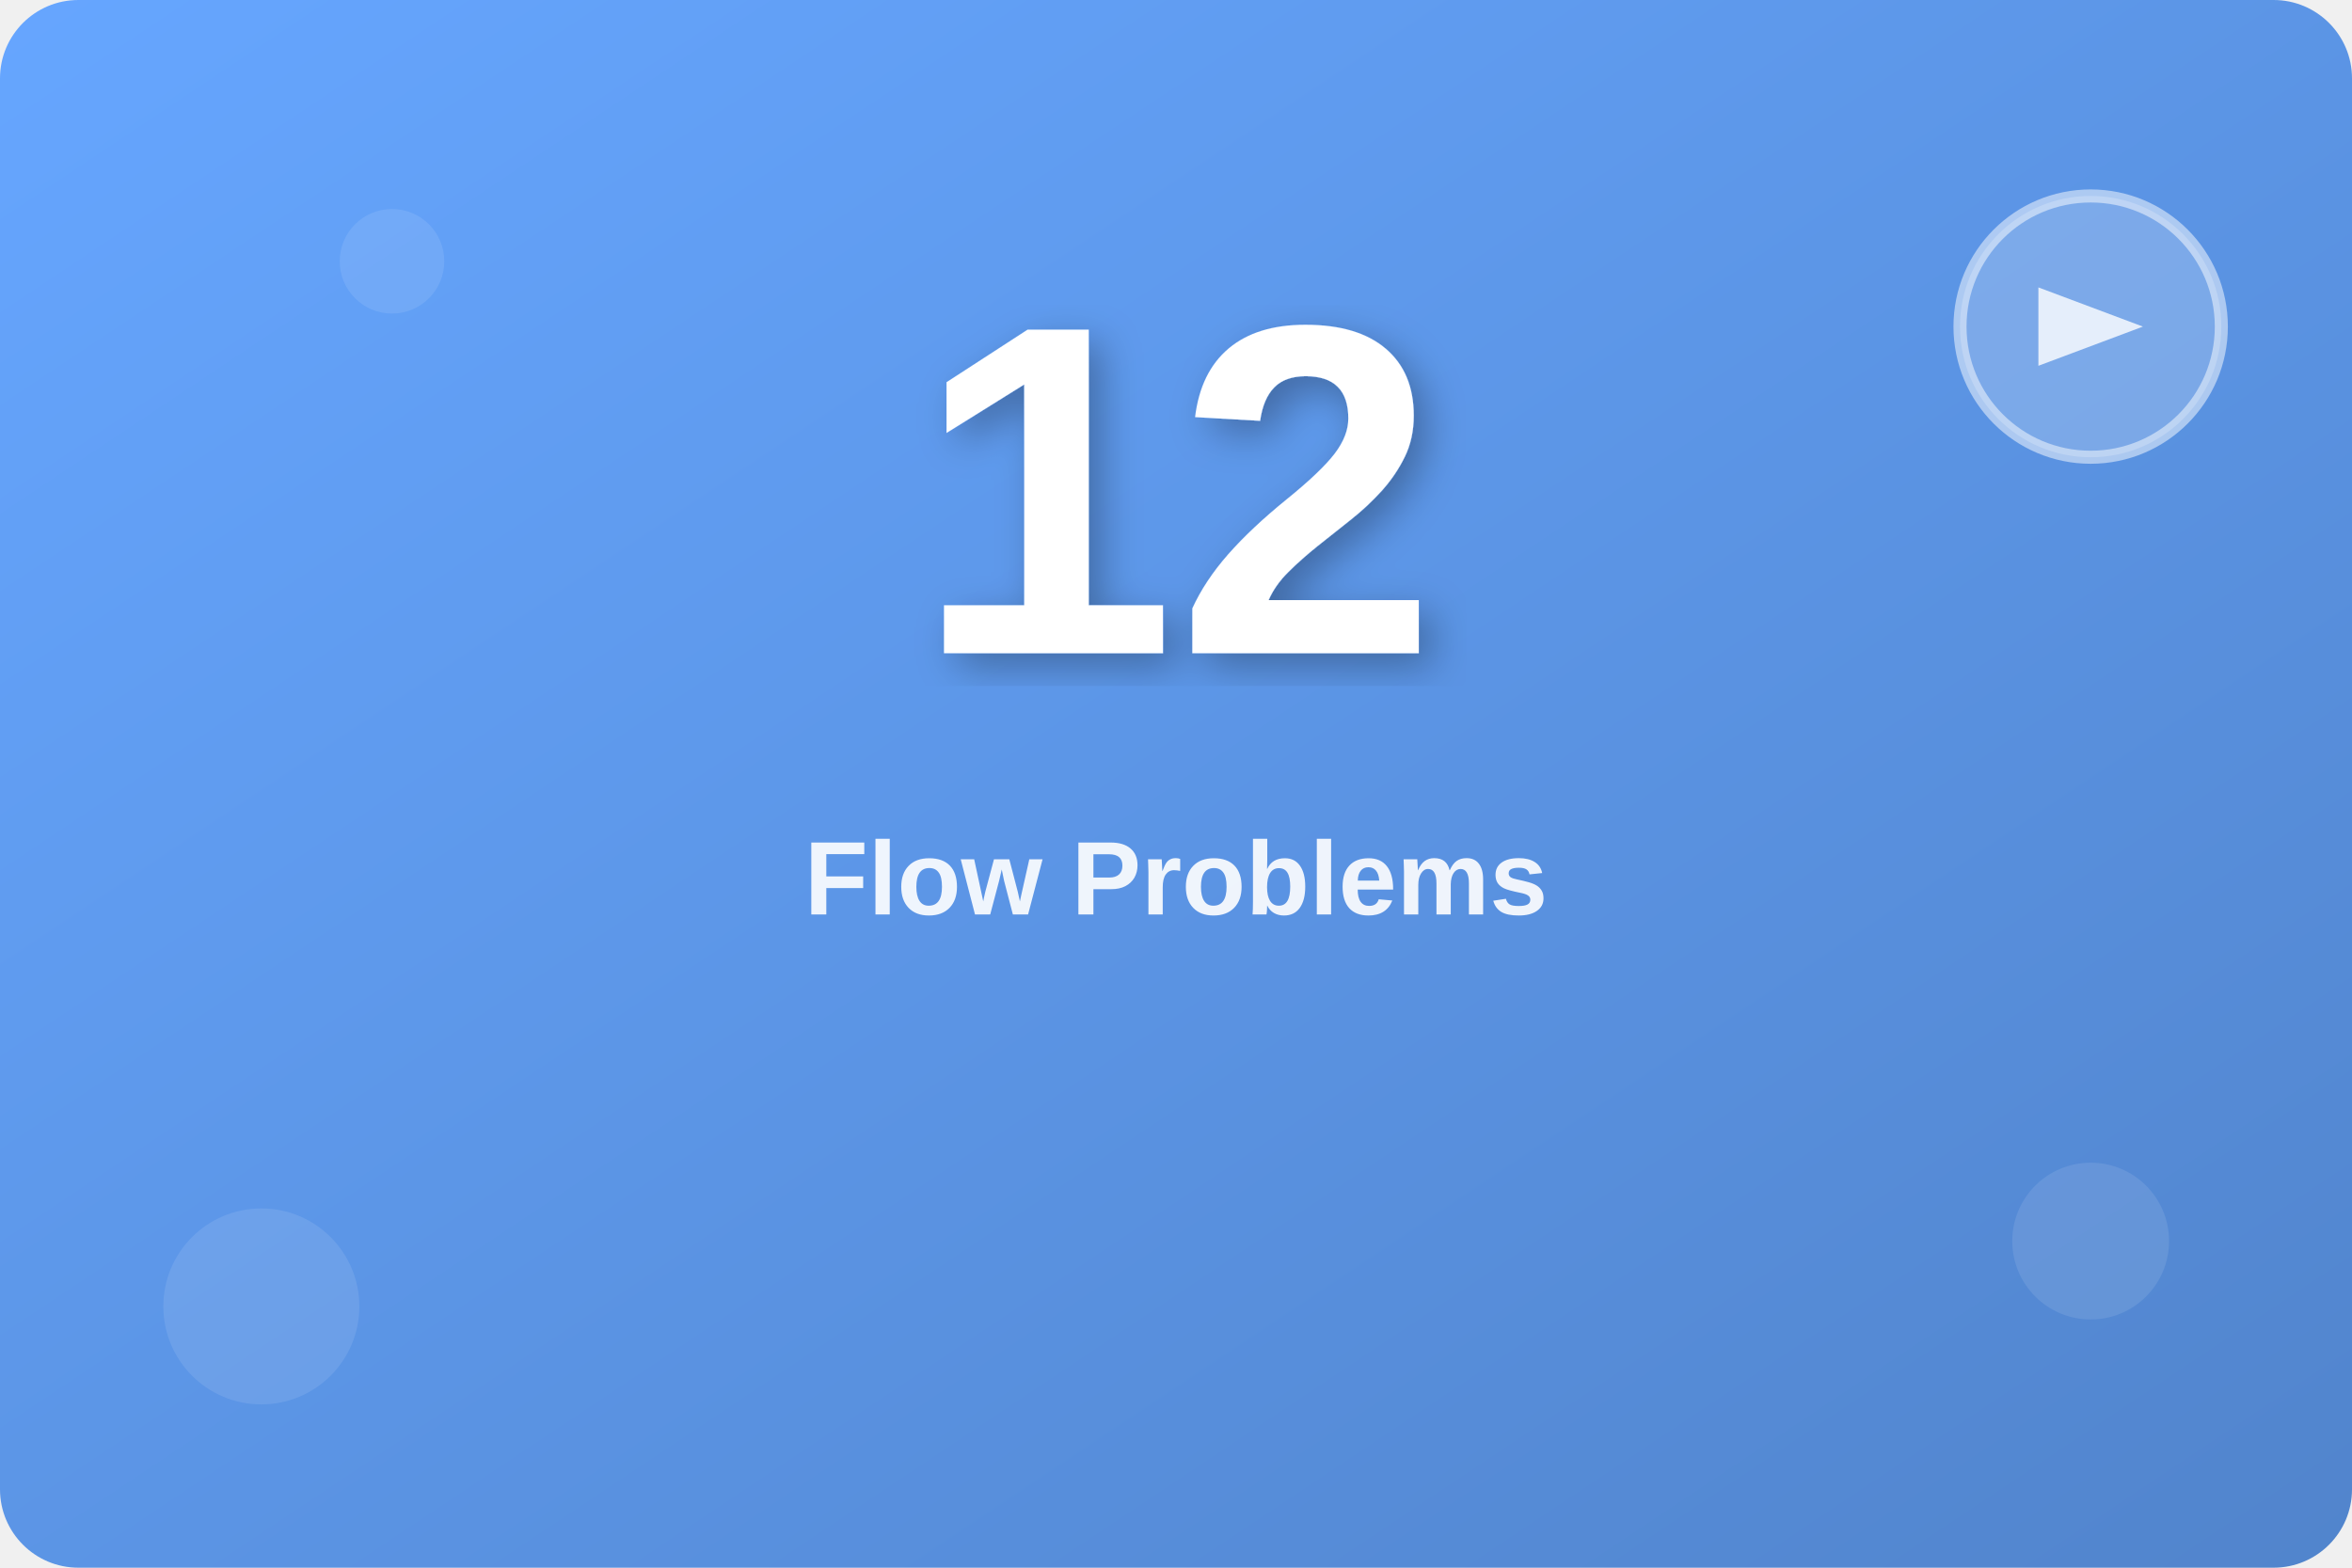
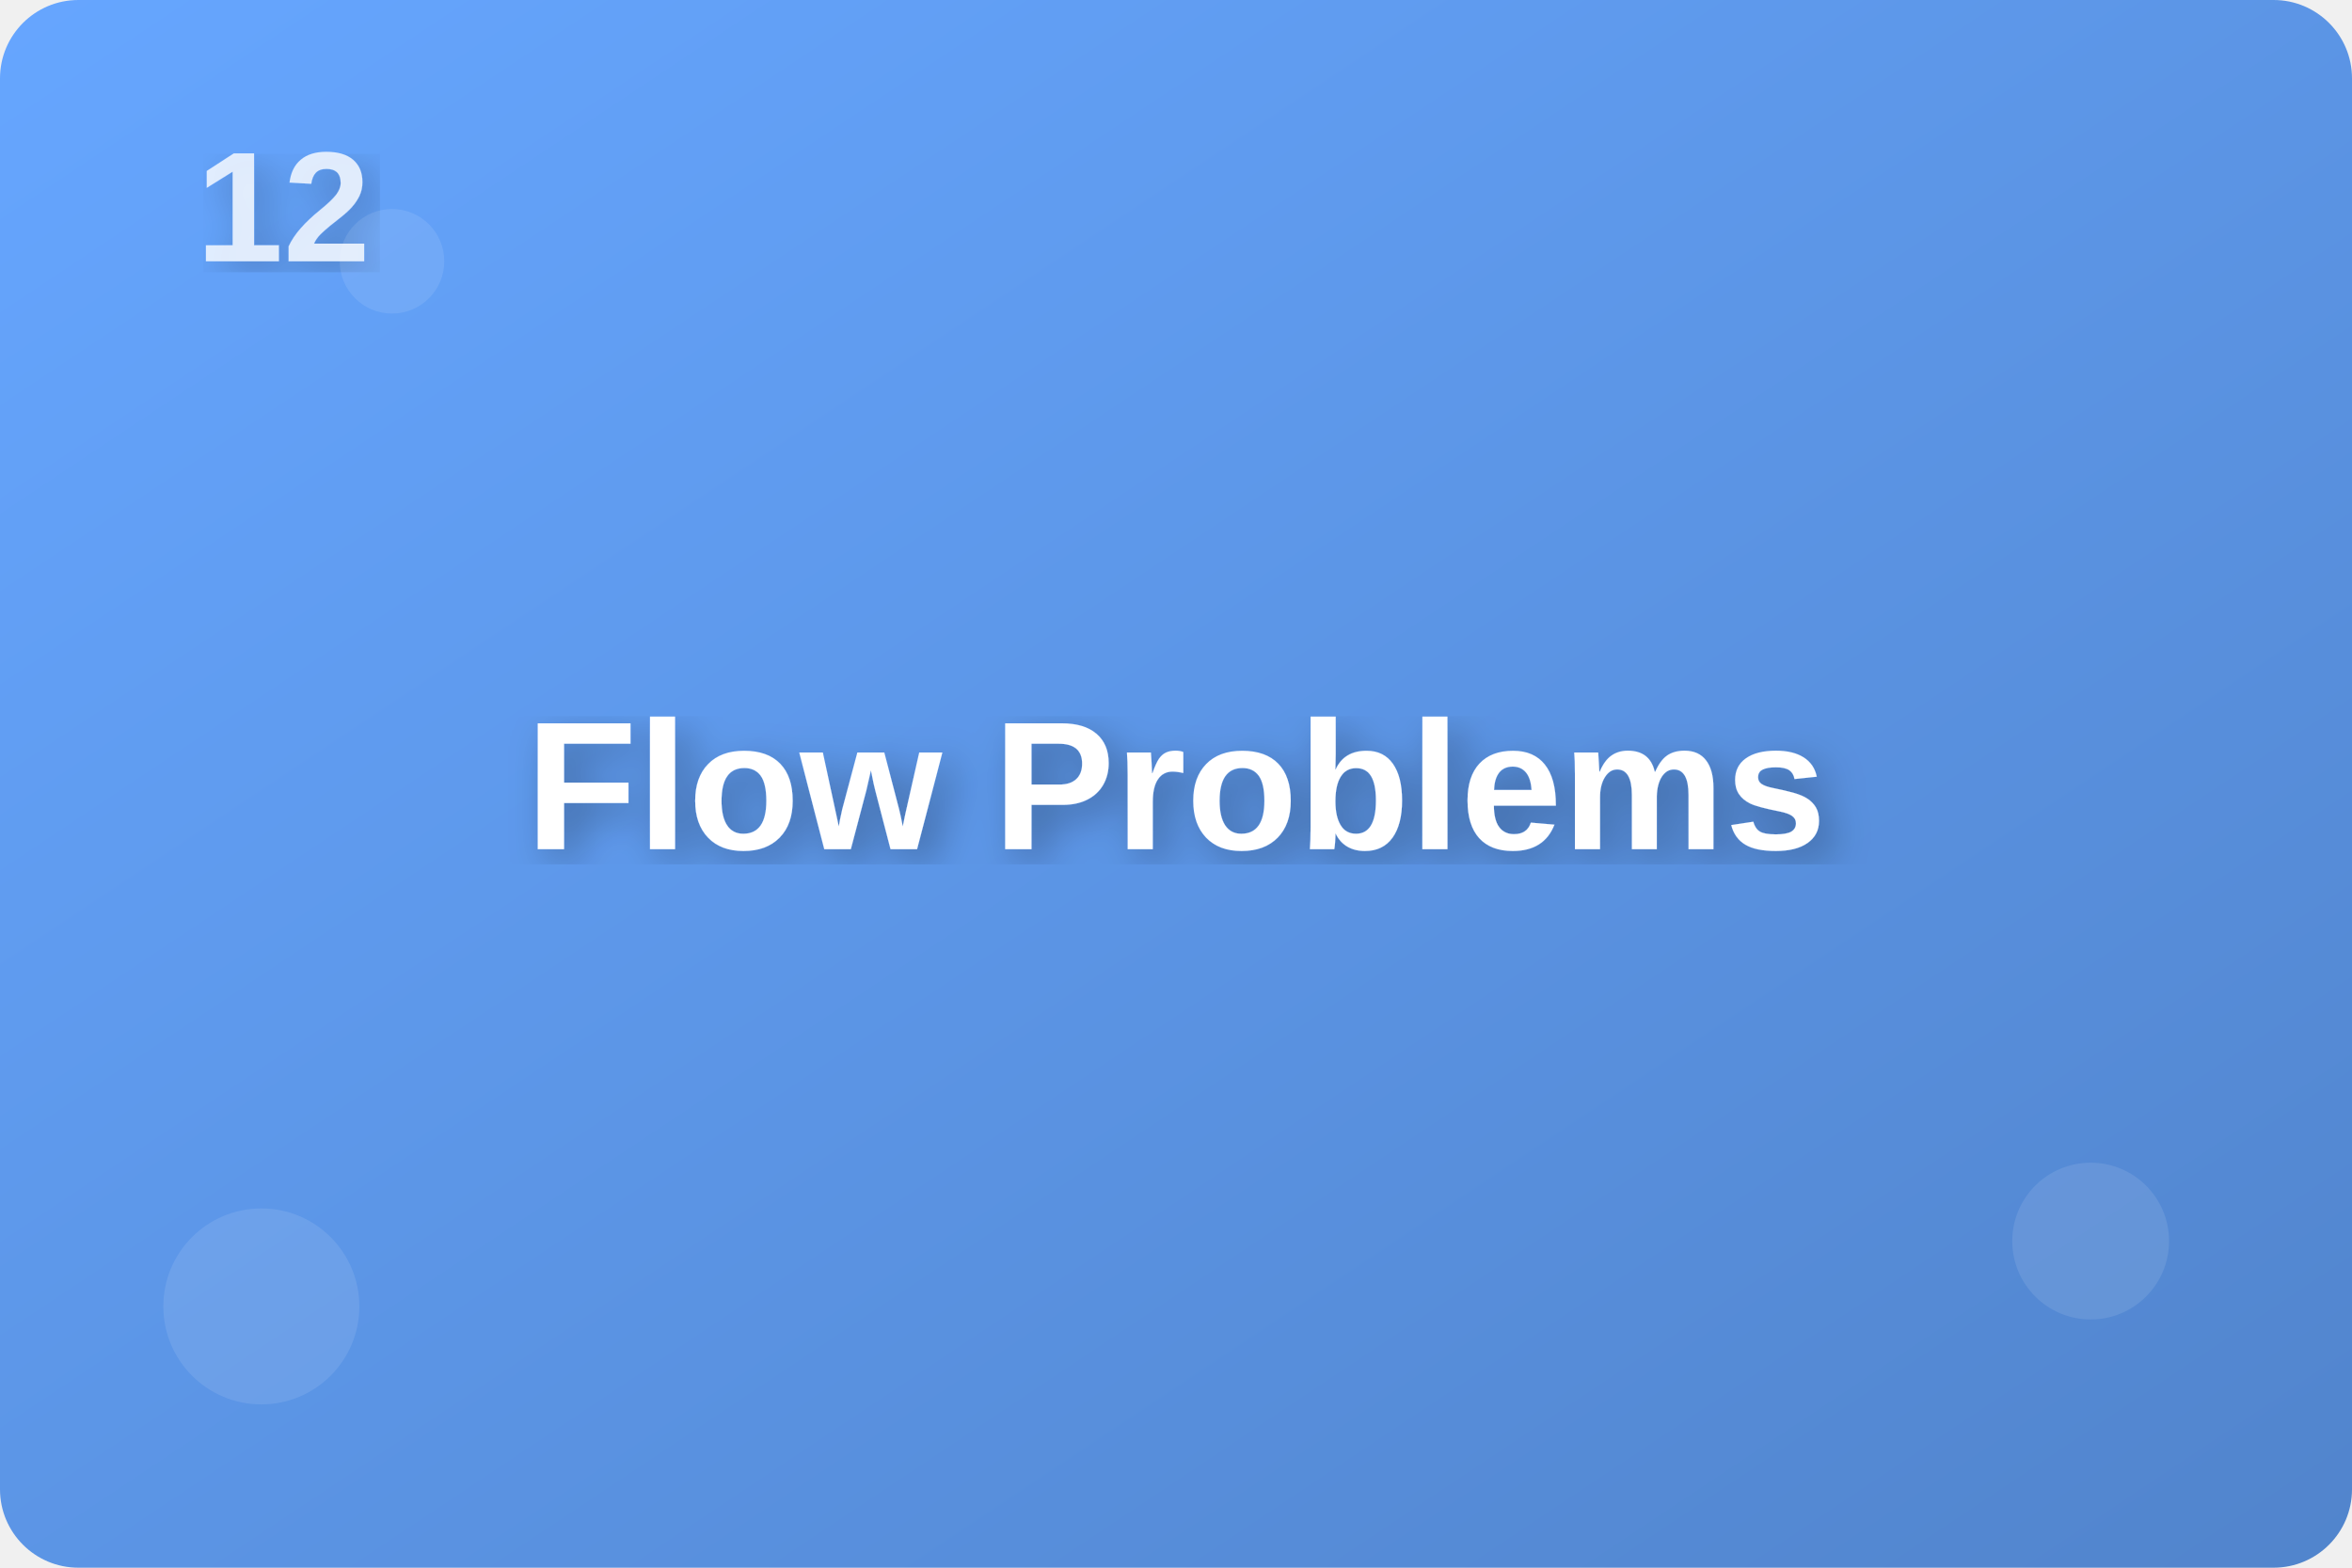
<svg xmlns="http://www.w3.org/2000/svg" width="360" height="240">
  <defs>
    <linearGradient id="grad12" x1="0%" y1="0%" x2="100%" y2="100%">
      <stop offset="0%" style="stop-color:#66a6ff;stop-opacity:1" />
      <stop offset="100%" style="stop-color:#5184cc;stop-opacity:1" />
    </linearGradient>
    <filter id="shadow">
      <feDropShadow dx="2" dy="2" stdDeviation="3" flood-color="rgba(0,0,0,0.3)" />
    </filter>
  </defs>
  <rect width="100%" height="100%" fill="url(#grad12)" rx="12" />
-   <text x="180" y="100" font-family="Arial, sans-serif" font-size="72" font-weight="bold" text-anchor="middle" fill="white" filter="url(#shadow)">12</text>
-   <text x="180" y="140" font-family="Arial, sans-serif" font-size="16" font-weight="600" text-anchor="middle" fill="rgba(255,255,255,0.9)">Flow Problems</text>
-   <circle cx="320" cy="50" r="20" fill="rgba(255,255,255,0.2)" stroke="rgba(255,255,255,0.5)" stroke-width="2" />
-   <polygon points="312,44 312,56 328,50" fill="rgba(255,255,255,0.8)" />
+   <text x="30" y="40" font-family="Arial, sans-serif" font-size="24" font-weight="bold" fill="rgba(255,255,255,0.8)" filter="url(#shadow)">12</text>
+   <text x="180" y="130" font-family="Arial, sans-serif" font-size="28" font-weight="700" text-anchor="middle" fill="white" filter="url(#shadow)">Flow Problems</text>
  <circle cx="40" cy="200" r="15" fill="rgba(255,255,255,0.1)" />
  <circle cx="320" cy="190" r="12" fill="rgba(255,255,255,0.1)" />
  <circle cx="60" cy="40" r="8" fill="rgba(255,255,255,0.1)" />
</svg>
